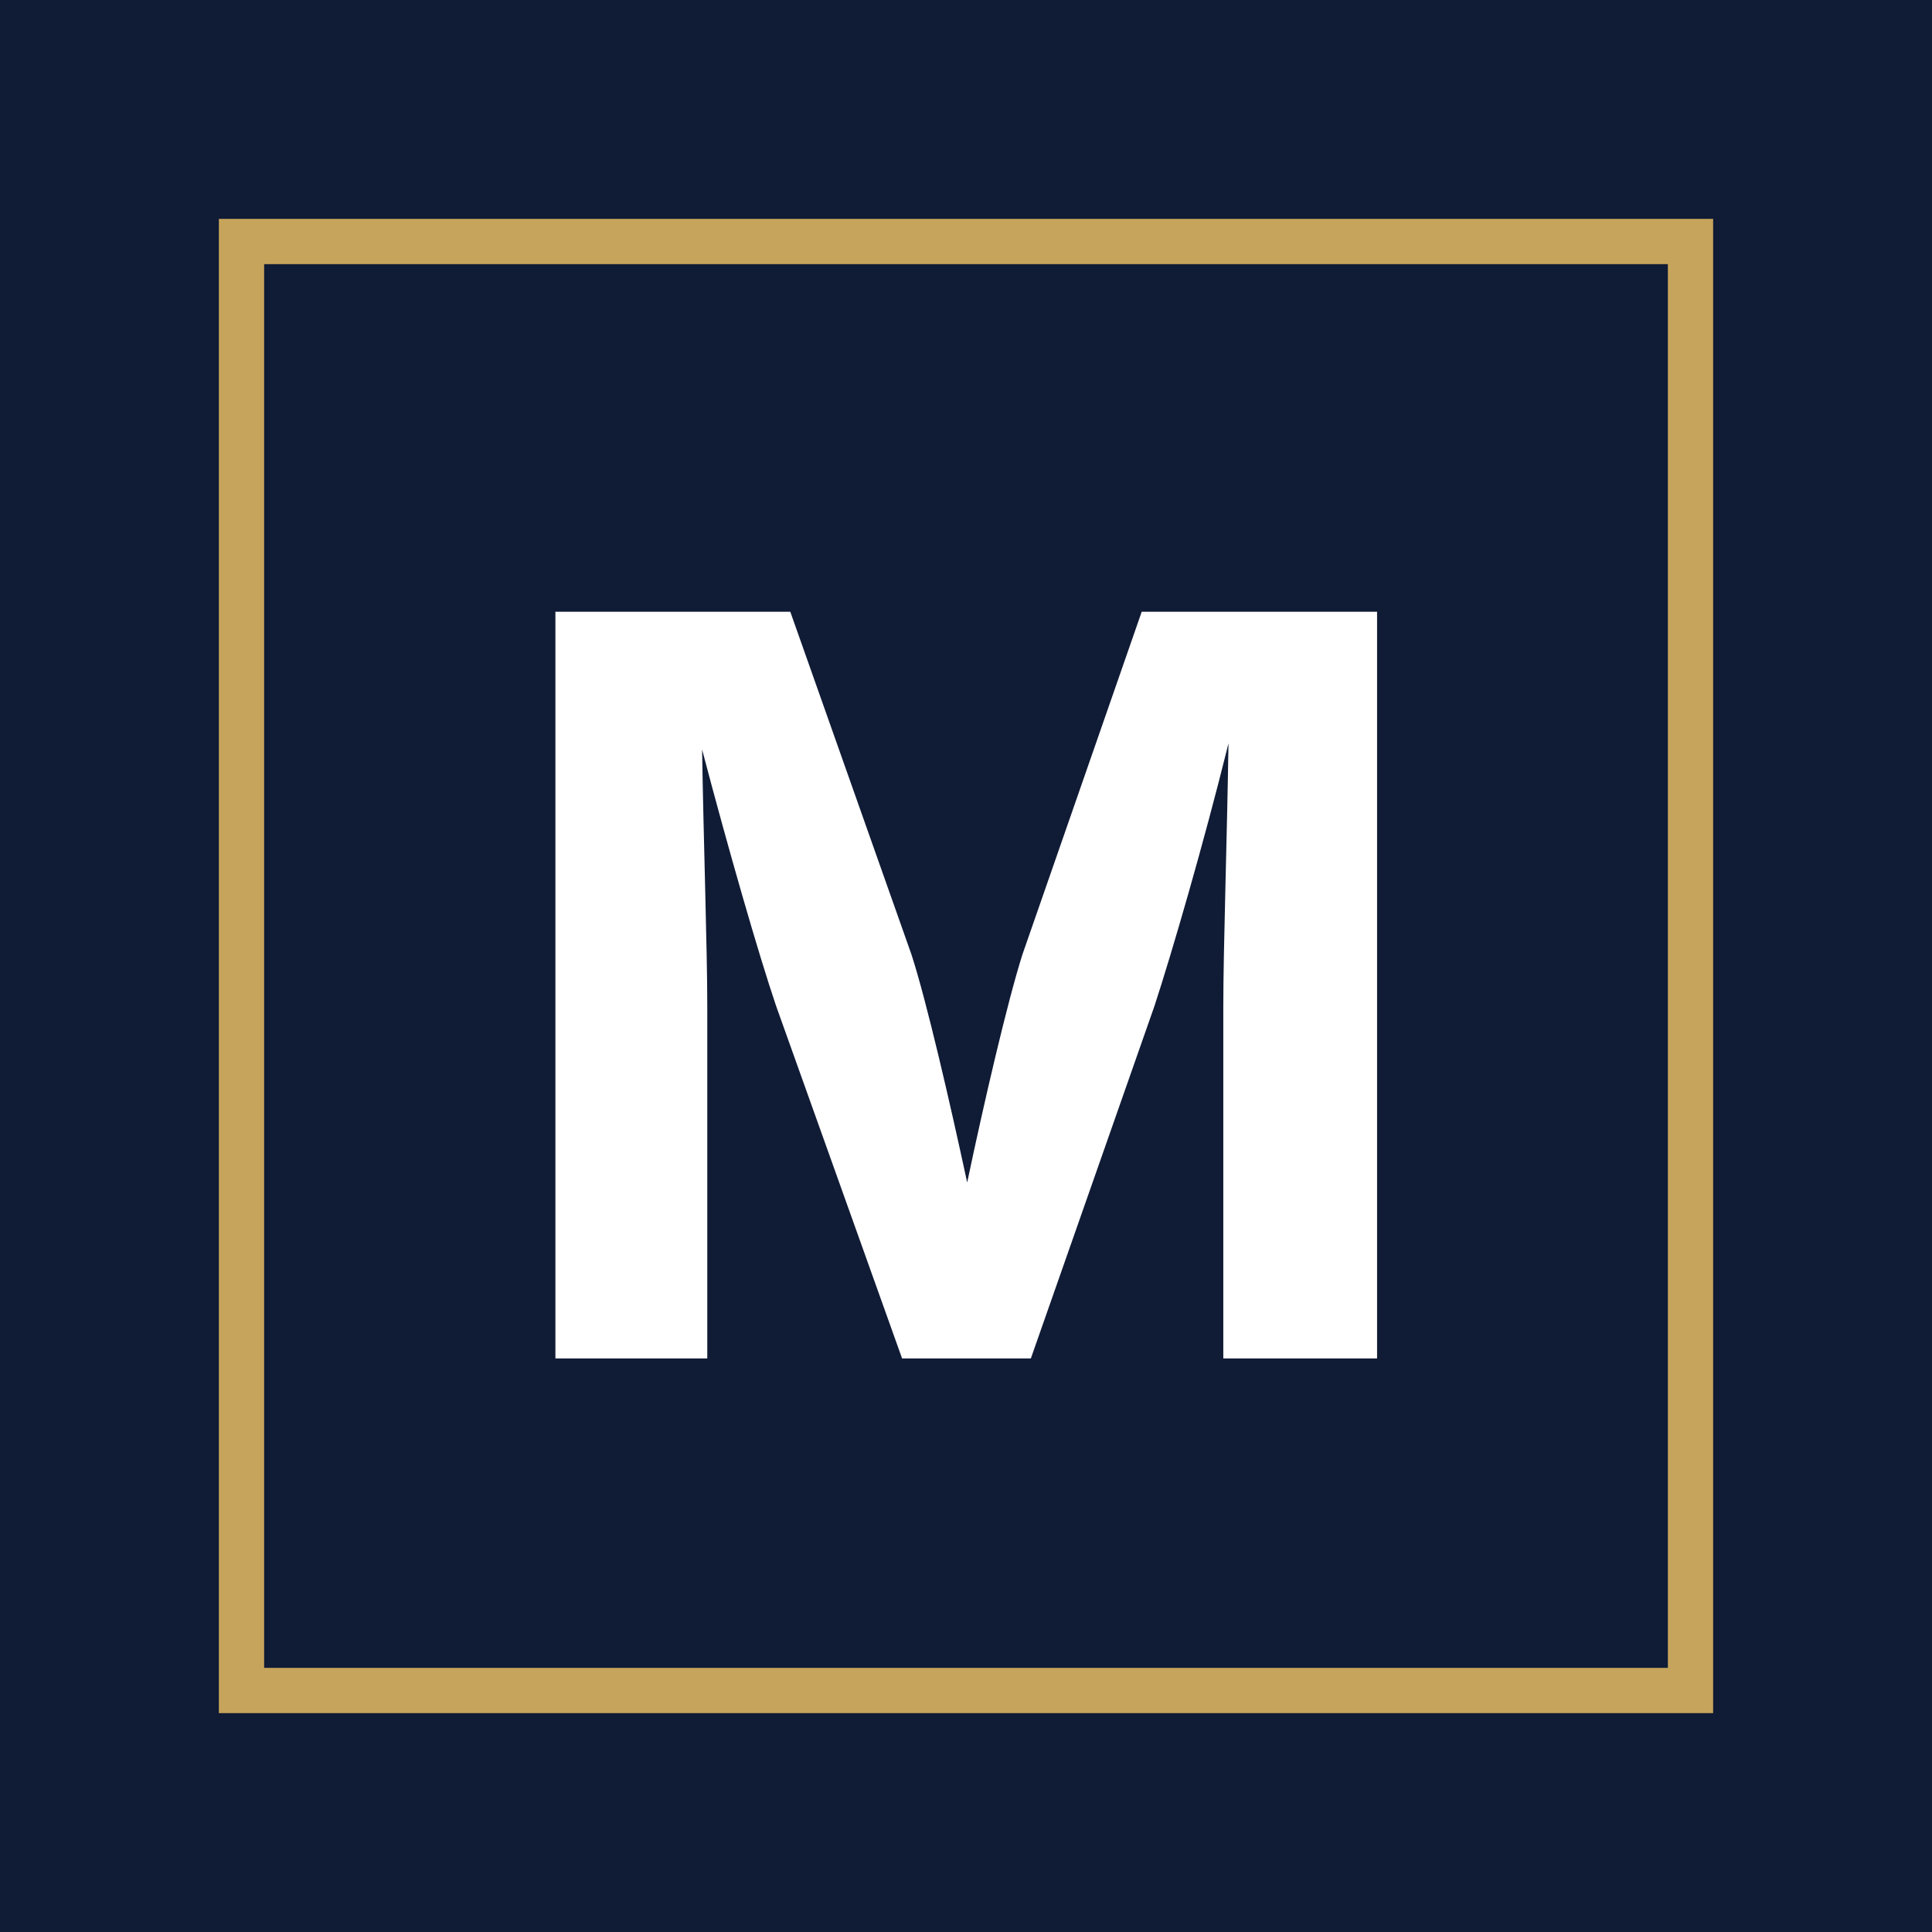
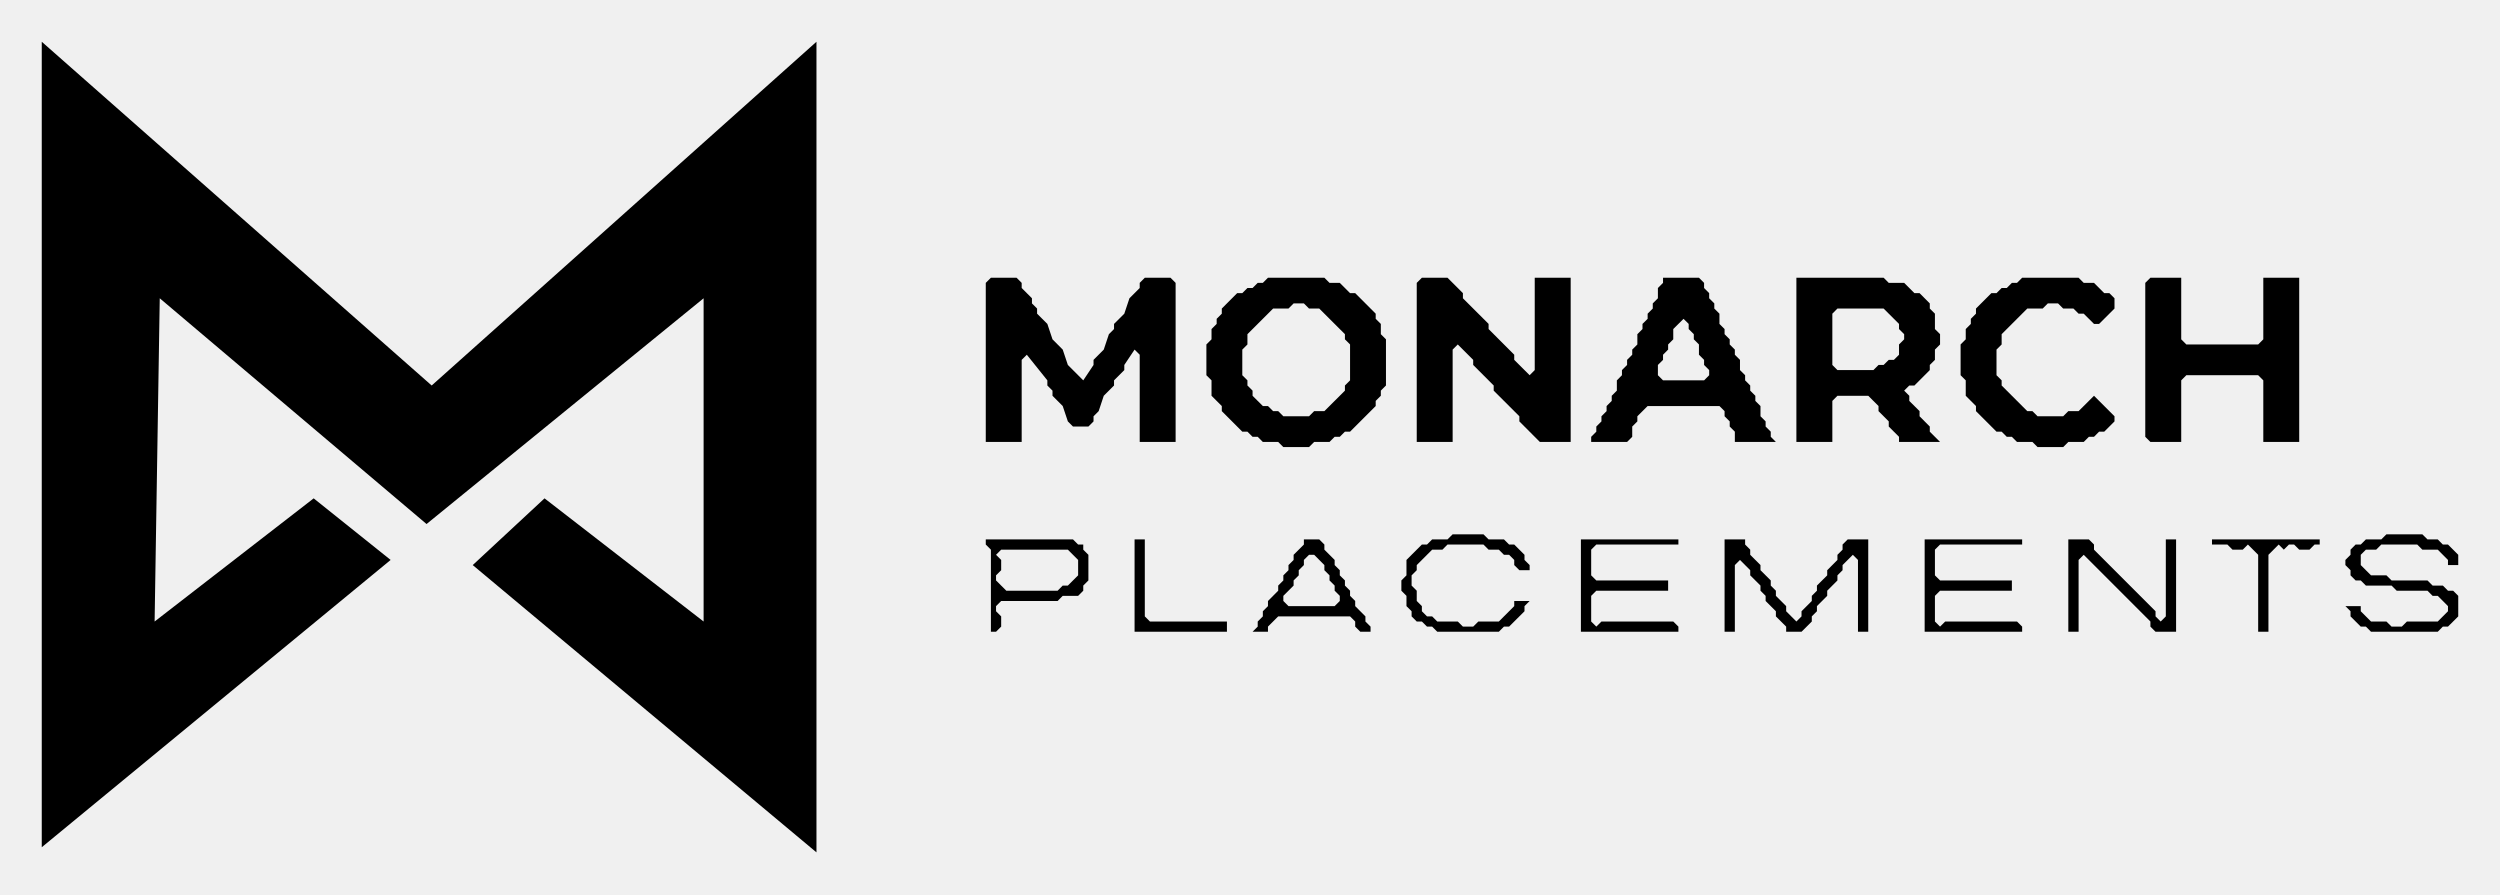
- <svg xmlns="http://www.w3.org/2000/svg" viewBox="0 0 64 64">
-   <rect width="64" height="64" fill="#101B35" />
-   <rect x="8" y="8" width="48" height="48" fill="none" stroke="#C7A45B" stroke-width="1.5" />
-   <text x="32" y="45" text-anchor="middle" font-family="Inter,Arial,sans-serif" font-weight="700" font-size="34" fill="#fff">M</text>
+ <svg xmlns="http://www.w3.org/2000/svg" viewBox="2 21.231 59.877 21.415" role="img" aria-label="Monarch Placements">
+   <path fill="#000000" fill-rule="evenodd" clip-rule="evenodd" d="M 54.979,34.150 L 54.979,34.273 L 55.347,34.273 L 55.470,34.396 L 55.716,34.396 L 55.839,34.273 L 56.085,34.519 L 56.085,36.362 L 56.331,36.362 L 56.331,34.519 L 56.576,34.273 L 56.699,34.396 L 56.822,34.273 L 56.945,34.273 L 57.068,34.396 L 57.314,34.396 L 57.436,34.273 L 57.559,34.273 L 57.559,34.150 Z M 51.538,34.150 L 51.538,36.362 L 51.784,36.362 L 51.784,34.642 L 51.907,34.519 L 53.504,36.117 L 53.504,36.239 L 53.627,36.362 L 54.119,36.362 L 54.119,34.150 L 53.873,34.150 L 53.873,35.994 L 53.750,36.117 L 53.627,35.994 L 53.627,35.871 L 52.153,34.396 L 52.153,34.273 L 52.030,34.150 Z M 48.097,34.150 L 48.097,36.362 L 50.432,36.362 L 50.432,36.239 L 50.309,36.117 L 48.589,36.117 L 48.466,36.239 L 48.343,36.117 L 48.343,35.502 L 48.466,35.379 L 50.186,35.379 L 50.186,35.133 L 48.466,35.133 L 48.343,35.011 L 48.343,34.396 L 48.466,34.273 L 50.432,34.273 L 50.432,34.150 Z M 43.305,34.150 L 43.305,36.362 L 43.551,36.362 L 43.551,34.765 L 43.674,34.642 L 43.919,34.888 L 43.919,35.011 L 44.165,35.256 L 44.165,35.379 L 44.288,35.502 L 44.288,35.625 L 44.534,35.871 L 44.534,35.994 L 44.780,36.239 L 44.780,36.362 L 45.148,36.362 L 45.394,36.117 L 45.394,35.994 L 45.517,35.871 L 45.517,35.748 L 45.763,35.502 L 45.763,35.379 L 46.008,35.133 L 46.008,35.011 L 46.131,34.888 L 46.131,34.765 L 46.377,34.519 L 46.500,34.642 L 46.500,36.362 L 46.746,36.362 L 46.746,34.150 L 46.254,34.150 L 46.131,34.273 L 46.131,34.396 L 46.008,34.519 L 46.008,34.642 L 45.763,34.888 L 45.763,35.011 L 45.517,35.256 L 45.517,35.379 L 45.394,35.502 L 45.394,35.625 L 45.148,35.871 L 45.148,35.994 L 45.025,36.117 L 44.780,35.871 L 44.780,35.748 L 44.534,35.502 L 44.534,35.379 L 44.411,35.256 L 44.411,35.133 L 44.165,34.888 L 44.165,34.765 L 43.919,34.519 L 43.919,34.396 L 43.797,34.273 L 43.797,34.150 Z M 39.864,34.150 L 39.864,36.362 L 42.199,36.362 L 42.199,36.239 L 42.076,36.117 L 40.356,36.117 L 40.233,36.239 L 40.110,36.117 L 40.110,35.502 L 40.233,35.379 L 41.953,35.379 L 41.953,35.133 L 40.233,35.133 L 40.110,35.011 L 40.110,34.396 L 40.233,34.273 L 42.199,34.273 L 42.199,34.150 Z M 32.000,36.362 L 32.369,36.362 L 32.369,36.239 L 32.614,35.994 L 34.335,35.994 L 34.458,36.117 L 34.458,36.239 L 34.581,36.362 L 34.826,36.362 L 34.826,36.239 L 34.703,36.117 L 34.703,35.994 L 34.458,35.748 L 34.458,35.625 L 34.335,35.502 L 34.335,35.379 L 34.212,35.256 L 34.212,35.133 L 34.089,35.011 L 34.089,34.888 L 33.966,34.765 L 33.966,34.642 L 33.720,34.396 L 33.720,34.273 L 33.597,34.150 L 33.229,34.150 L 33.229,34.273 L 32.983,34.519 L 32.983,34.642 L 32.860,34.765 L 32.860,34.888 L 32.737,35.011 L 32.737,35.133 L 32.614,35.256 L 32.614,35.379 L 32.369,35.625 L 32.369,35.748 L 32.246,35.871 L 32.246,35.994 L 32.123,36.117 L 32.123,36.239 Z M 33.352,34.519 L 33.475,34.519 L 33.720,34.765 L 33.720,34.888 L 33.843,35.011 L 33.843,35.133 L 33.966,35.256 L 33.966,35.379 L 34.089,35.502 L 34.089,35.625 L 33.966,35.748 L 32.860,35.748 L 32.737,35.625 L 32.737,35.502 L 32.983,35.256 L 32.983,35.133 L 33.106,35.011 L 33.106,34.888 L 33.229,34.765 L 33.229,34.642 Z M 29.174,34.150 L 29.174,36.362 L 31.386,36.362 L 31.386,36.117 L 29.542,36.117 L 29.419,35.994 L 29.419,34.150 Z M 25.610,34.150 L 25.610,34.273 L 25.733,34.396 L 25.733,36.362 L 25.856,36.362 L 25.979,36.239 L 25.979,35.994 L 25.856,35.871 L 25.856,35.748 L 25.979,35.625 L 27.331,35.625 L 27.453,35.502 L 27.822,35.502 L 27.945,35.379 L 27.945,35.256 L 28.068,35.133 L 28.068,34.519 L 27.945,34.396 L 27.945,34.273 L 27.822,34.273 L 27.699,34.150 Z M 25.856,34.519 L 25.979,34.396 L 27.576,34.396 L 27.822,34.642 L 27.822,35.011 L 27.576,35.256 L 27.453,35.256 L 27.331,35.379 L 26.102,35.379 L 25.856,35.133 L 25.856,35.011 L 25.979,34.888 L 25.979,34.642 Z M 58.297,34.396 L 58.297,34.519 L 58.174,34.642 L 58.174,34.765 L 58.297,34.888 L 58.297,35.011 L 58.419,35.133 L 58.542,35.133 L 58.665,35.256 L 59.280,35.256 L 59.403,35.379 L 60.140,35.379 L 60.263,35.502 L 60.386,35.502 L 60.631,35.748 L 60.631,35.871 L 60.386,36.117 L 59.648,36.117 L 59.525,36.239 L 59.280,36.239 L 59.157,36.117 L 58.788,36.117 L 58.542,35.871 L 58.542,35.748 L 58.174,35.748 L 58.297,35.871 L 58.297,35.994 L 58.542,36.239 L 58.665,36.239 L 58.788,36.362 L 60.386,36.362 L 60.508,36.239 L 60.631,36.239 L 60.877,35.994 L 60.877,35.502 L 60.754,35.379 L 60.631,35.379 L 60.508,35.256 L 60.263,35.256 L 60.140,35.133 L 59.280,35.133 L 59.157,35.011 L 58.788,35.011 L 58.542,34.765 L 58.542,34.519 L 58.665,34.396 L 58.911,34.396 L 59.034,34.273 L 59.894,34.273 L 60.017,34.396 L 60.386,34.396 L 60.631,34.642 L 60.631,34.765 L 60.877,34.765 L 60.877,34.519 L 60.631,34.273 L 60.508,34.273 L 60.386,34.150 L 60.140,34.150 L 60.017,34.028 L 59.157,34.028 L 59.034,34.150 L 58.665,34.150 L 58.542,34.273 L 58.419,34.273 Z M 35.686,34.642 L 35.686,35.011 L 35.564,35.133 L 35.564,35.379 L 35.686,35.502 L 35.686,35.748 L 35.809,35.871 L 35.809,35.994 L 35.932,36.117 L 36.055,36.117 L 36.178,36.239 L 36.301,36.239 L 36.424,36.362 L 37.898,36.362 L 38.021,36.239 L 38.144,36.239 L 38.513,35.871 L 38.513,35.748 L 38.636,35.625 L 38.267,35.625 L 38.267,35.748 L 37.898,36.117 L 37.407,36.117 L 37.284,36.239 L 37.038,36.239 L 36.915,36.117 L 36.424,36.117 L 36.301,35.994 L 36.178,35.994 L 36.055,35.871 L 36.055,35.748 L 35.932,35.625 L 35.932,35.379 L 35.809,35.256 L 35.809,35.011 L 35.932,34.888 L 35.932,34.765 L 36.301,34.396 L 36.547,34.396 L 36.669,34.273 L 37.530,34.273 L 37.653,34.396 L 37.898,34.396 L 38.021,34.519 L 38.144,34.519 L 38.267,34.642 L 38.267,34.765 L 38.390,34.888 L 38.636,34.888 L 38.636,34.765 L 38.513,34.642 L 38.513,34.519 L 38.267,34.273 L 38.144,34.273 L 38.021,34.150 L 37.653,34.150 L 37.530,34.028 L 36.792,34.028 L 36.669,34.150 L 36.301,34.150 L 36.178,34.273 L 36.055,34.273 Z M 53.504,27.883 L 53.381,28.006 L 53.381,31.693 L 53.504,31.816 L 54.242,31.816 L 54.242,30.341 L 54.364,30.218 L 56.085,30.218 L 56.208,30.341 L 56.208,31.816 L 57.068,31.816 L 57.068,27.883 L 56.208,27.883 L 56.208,29.358 L 56.085,29.481 L 54.364,29.481 L 54.242,29.358 L 54.242,27.883 Z M 50.432,27.883 L 50.309,28.006 L 50.186,28.006 L 50.064,28.129 L 49.941,28.129 L 49.818,28.252 L 49.695,28.252 L 49.326,28.621 L 49.326,28.744 L 49.203,28.867 L 49.203,28.989 L 49.081,29.112 L 49.081,29.358 L 48.958,29.481 L 48.958,30.218 L 49.081,30.341 L 49.081,30.710 L 49.326,30.956 L 49.326,31.078 L 49.818,31.570 L 49.941,31.570 L 50.064,31.693 L 50.186,31.693 L 50.309,31.816 L 50.678,31.816 L 50.801,31.939 L 51.415,31.939 L 51.538,31.816 L 51.907,31.816 L 52.030,31.693 L 52.153,31.693 L 52.275,31.570 L 52.398,31.570 L 52.644,31.324 L 52.644,31.201 L 52.153,30.710 L 51.784,31.078 L 51.538,31.078 L 51.415,31.201 L 50.801,31.201 L 50.678,31.078 L 50.555,31.078 L 49.941,30.464 L 49.941,30.341 L 49.818,30.218 L 49.818,29.604 L 49.941,29.481 L 49.941,29.235 L 50.555,28.621 L 50.924,28.621 L 51.047,28.498 L 51.292,28.498 L 51.415,28.621 L 51.661,28.621 L 51.784,28.744 L 51.907,28.744 L 52.153,28.989 L 52.275,28.989 L 52.644,28.621 L 52.644,28.375 L 52.521,28.252 L 52.398,28.252 L 52.153,28.006 L 51.907,28.006 L 51.784,27.883 Z M 45.025,27.883 L 45.025,31.816 L 45.886,31.816 L 45.886,30.833 L 46.008,30.710 L 46.746,30.710 L 46.992,30.956 L 46.992,31.078 L 47.237,31.324 L 47.237,31.447 L 47.483,31.693 L 47.483,31.816 L 48.466,31.816 L 48.220,31.570 L 48.220,31.447 L 47.975,31.201 L 47.975,31.078 L 47.729,30.833 L 47.729,30.710 L 47.606,30.587 L 47.729,30.464 L 47.852,30.464 L 48.220,30.095 L 48.220,29.972 L 48.343,29.850 L 48.343,29.604 L 48.466,29.481 L 48.466,29.235 L 48.343,29.112 L 48.343,28.744 L 48.220,28.621 L 48.220,28.498 L 47.975,28.252 L 47.852,28.252 L 47.606,28.006 L 47.237,28.006 L 47.114,27.883 Z M 45.886,28.744 L 46.008,28.621 L 47.114,28.621 L 47.483,28.989 L 47.483,29.112 L 47.606,29.235 L 47.606,29.358 L 47.483,29.481 L 47.483,29.727 L 47.360,29.850 L 47.237,29.850 L 47.114,29.972 L 46.992,29.972 L 46.869,30.095 L 46.008,30.095 L 45.886,29.972 Z M 41.831,27.883 L 41.831,28.006 L 41.708,28.129 L 41.708,28.375 L 41.585,28.498 L 41.585,28.621 L 41.462,28.744 L 41.462,28.867 L 41.339,28.989 L 41.339,29.112 L 41.216,29.235 L 41.216,29.481 L 41.093,29.604 L 41.093,29.727 L 40.970,29.850 L 40.970,29.972 L 40.847,30.095 L 40.847,30.218 L 40.725,30.341 L 40.725,30.587 L 40.602,30.710 L 40.602,30.833 L 40.479,30.956 L 40.479,31.078 L 40.356,31.201 L 40.356,31.324 L 40.233,31.447 L 40.233,31.570 L 40.110,31.693 L 40.110,31.816 L 40.970,31.816 L 41.093,31.693 L 41.093,31.447 L 41.216,31.324 L 41.216,31.201 L 41.462,30.956 L 43.182,30.956 L 43.305,31.078 L 43.305,31.201 L 43.428,31.324 L 43.428,31.447 L 43.551,31.570 L 43.551,31.816 L 44.534,31.816 L 44.411,31.693 L 44.411,31.570 L 44.288,31.447 L 44.288,31.324 L 44.165,31.201 L 44.165,30.956 L 44.042,30.833 L 44.042,30.710 L 43.919,30.587 L 43.919,30.464 L 43.797,30.341 L 43.797,30.218 L 43.674,30.095 L 43.674,29.850 L 43.551,29.727 L 43.551,29.604 L 43.428,29.481 L 43.428,29.358 L 43.305,29.235 L 43.305,29.112 L 43.182,28.989 L 43.182,28.744 L 43.059,28.621 L 43.059,28.498 L 42.936,28.375 L 42.936,28.252 L 42.814,28.129 L 42.814,28.006 L 42.691,27.883 Z M 42.322,28.867 L 42.445,28.989 L 42.445,29.112 L 42.568,29.235 L 42.568,29.358 L 42.691,29.481 L 42.691,29.727 L 42.814,29.850 L 42.814,29.972 L 42.936,30.095 L 42.936,30.218 L 42.814,30.341 L 41.831,30.341 L 41.708,30.218 L 41.708,29.972 L 41.831,29.850 L 41.831,29.727 L 41.953,29.604 L 41.953,29.481 L 42.076,29.358 L 42.076,29.112 Z M 36.055,27.883 L 35.932,28.006 L 35.932,31.816 L 36.792,31.816 L 36.792,29.604 L 36.915,29.481 L 37.284,29.850 L 37.284,29.972 L 37.775,30.464 L 37.775,30.587 L 38.390,31.201 L 38.390,31.324 L 38.881,31.816 L 39.619,31.816 L 39.619,27.883 L 38.758,27.883 L 38.758,30.095 L 38.636,30.218 L 38.267,29.850 L 38.267,29.727 L 37.653,29.112 L 37.653,28.989 L 37.038,28.375 L 37.038,28.252 L 36.669,27.883 Z M 32.369,27.883 L 32.246,28.006 L 32.123,28.006 L 32.000,28.129 L 31.877,28.129 L 31.754,28.252 L 31.631,28.252 L 31.263,28.621 L 31.263,28.744 L 31.140,28.867 L 31.140,28.989 L 31.017,29.112 L 31.017,29.358 L 30.894,29.481 L 30.894,30.218 L 31.017,30.341 L 31.017,30.710 L 31.263,30.956 L 31.263,31.078 L 31.754,31.570 L 31.877,31.570 L 32.000,31.693 L 32.123,31.693 L 32.246,31.816 L 32.614,31.816 L 32.737,31.939 L 33.352,31.939 L 33.475,31.816 L 33.843,31.816 L 33.966,31.693 L 34.089,31.693 L 34.212,31.570 L 34.335,31.570 L 34.949,30.956 L 34.949,30.833 L 35.072,30.710 L 35.072,30.587 L 35.195,30.464 L 35.195,29.358 L 35.072,29.235 L 35.072,28.989 L 34.949,28.867 L 34.949,28.744 L 34.458,28.252 L 34.335,28.252 L 34.089,28.006 L 33.843,28.006 L 33.720,27.883 Z M 32.983,28.498 L 33.229,28.498 L 33.352,28.621 L 33.597,28.621 L 34.212,29.235 L 34.212,29.358 L 34.335,29.481 L 34.335,30.341 L 34.212,30.464 L 34.212,30.587 L 33.720,31.078 L 33.475,31.078 L 33.352,31.201 L 32.737,31.201 L 32.614,31.078 L 32.492,31.078 L 32.369,30.956 L 32.246,30.956 L 32.000,30.710 L 32.000,30.587 L 31.877,30.464 L 31.877,30.341 L 31.754,30.218 L 31.754,29.604 L 31.877,29.481 L 31.877,29.235 L 32.492,28.621 L 32.860,28.621 Z M 25.610,28.006 L 25.610,31.816 L 26.470,31.816 L 26.470,29.850 L 26.593,29.727 L 27.085,30.341 L 27.085,30.464 L 27.208,30.587 L 27.208,30.710 L 27.453,30.956 L 27.576,31.324 L 27.699,31.447 L 28.068,31.447 L 28.191,31.324 L 28.191,31.201 L 28.314,31.078 L 28.436,30.710 L 28.682,30.464 L 28.682,30.341 L 28.928,30.095 L 28.928,29.972 L 29.174,29.604 L 29.297,29.727 L 29.297,31.816 L 30.157,31.816 L 30.157,28.006 L 30.034,27.883 L 29.419,27.883 L 29.297,28.006 L 29.297,28.129 L 29.051,28.375 L 28.928,28.744 L 28.682,28.989 L 28.682,29.112 L 28.559,29.235 L 28.436,29.604 L 28.191,29.850 L 28.191,29.972 L 27.945,30.341 L 27.576,29.972 L 27.453,29.604 L 27.208,29.358 L 27.085,28.989 L 26.839,28.744 L 26.839,28.621 L 26.716,28.498 L 26.716,28.375 L 26.470,28.129 L 26.470,28.006 L 26.347,27.883 L 25.733,27.883 Z M 3.000,22.231 L 3.000,41.523 L 11.356,34.642 L 9.513,33.167 L 5.703,36.117 L 5.826,28.375 L 12.216,33.782 L 18.852,28.375 L 18.852,36.117 L 15.042,33.167 L 13.322,34.765 L 21.555,41.646 L 21.555,22.231 L 12.339,30.464 Z" />
</svg>
